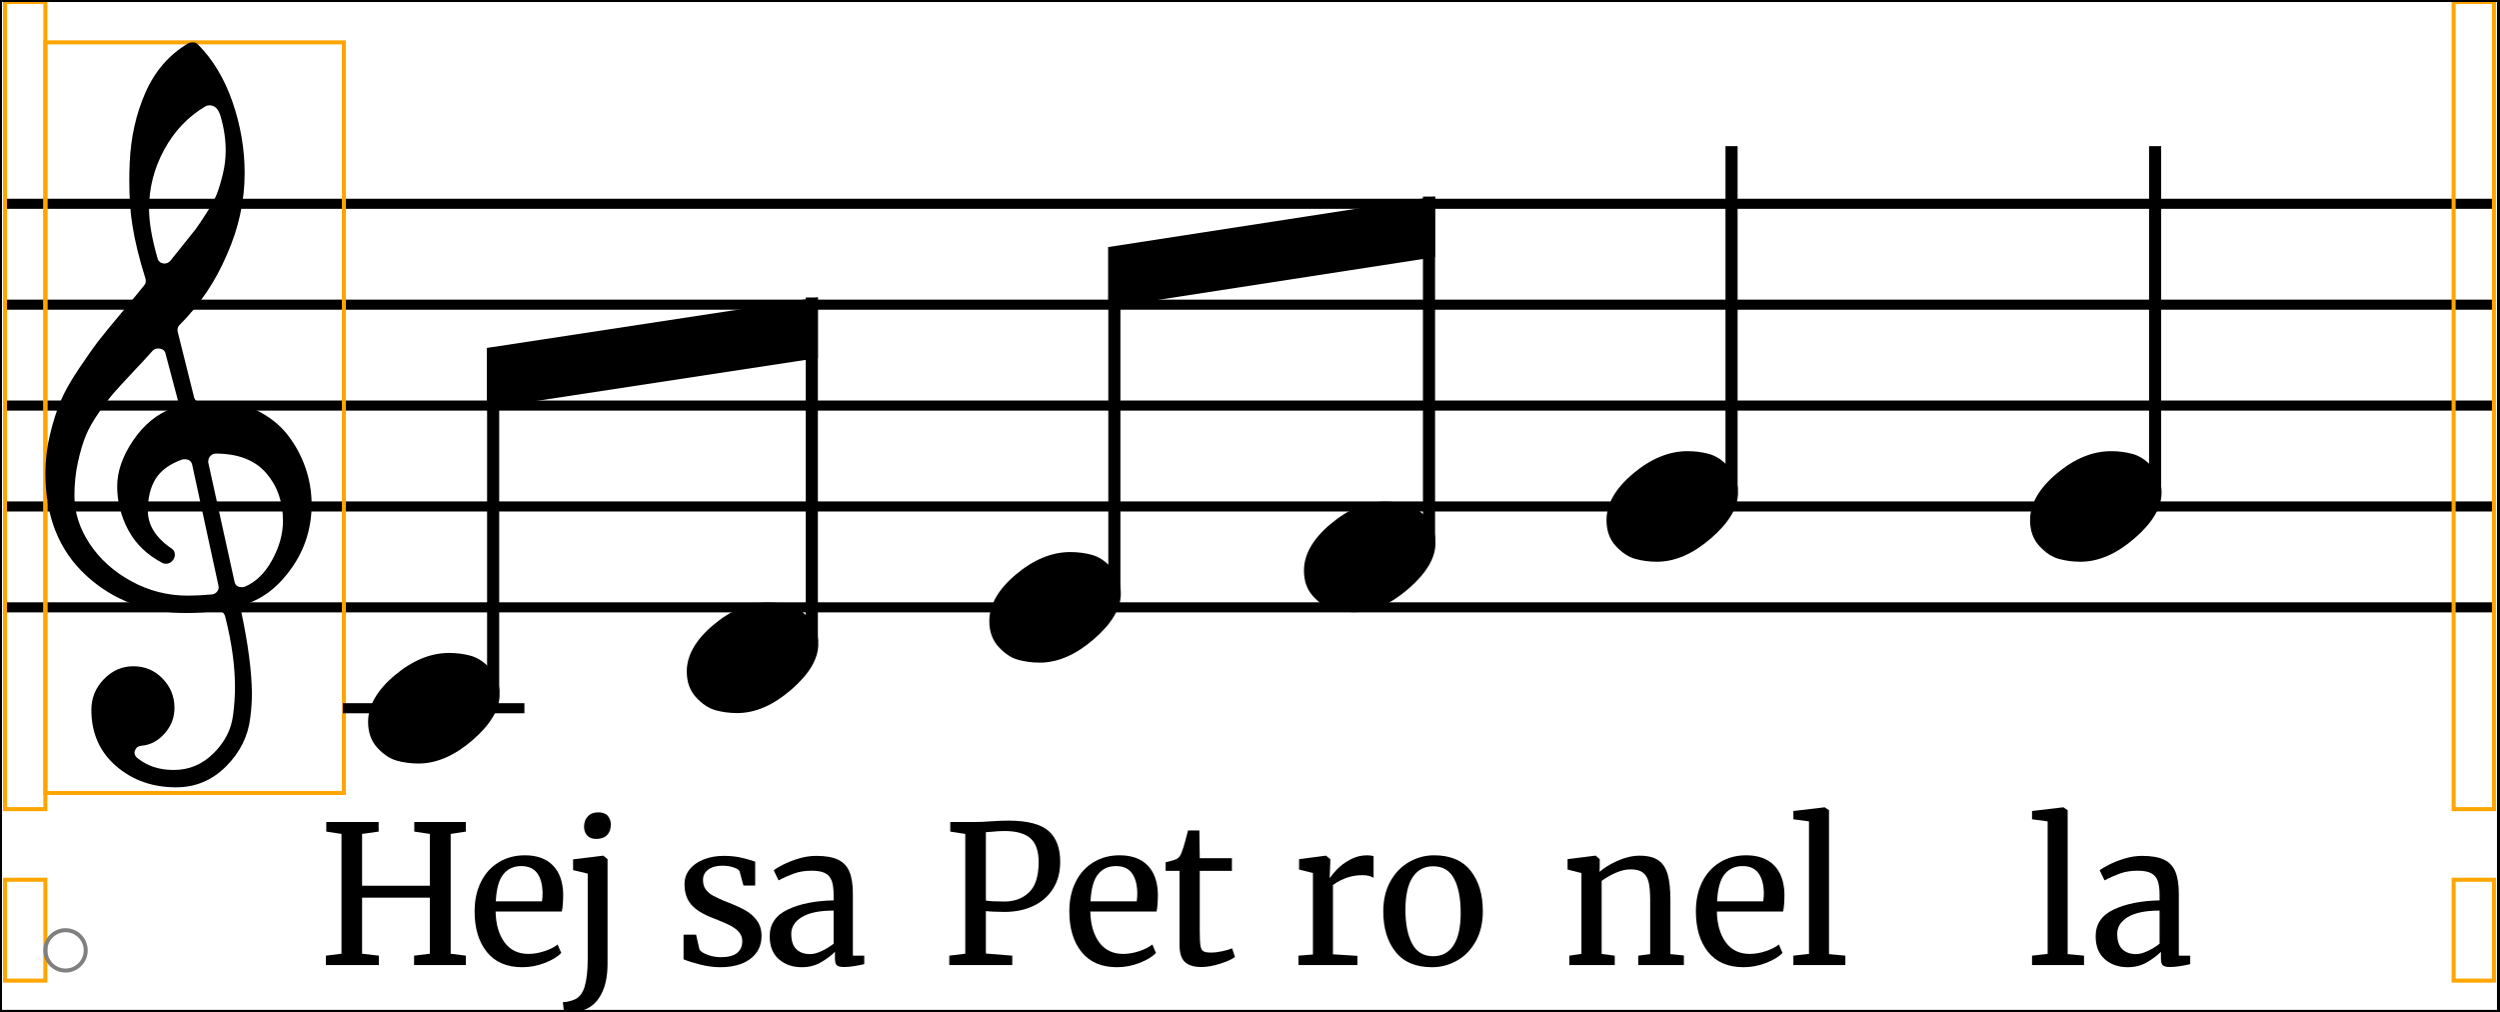
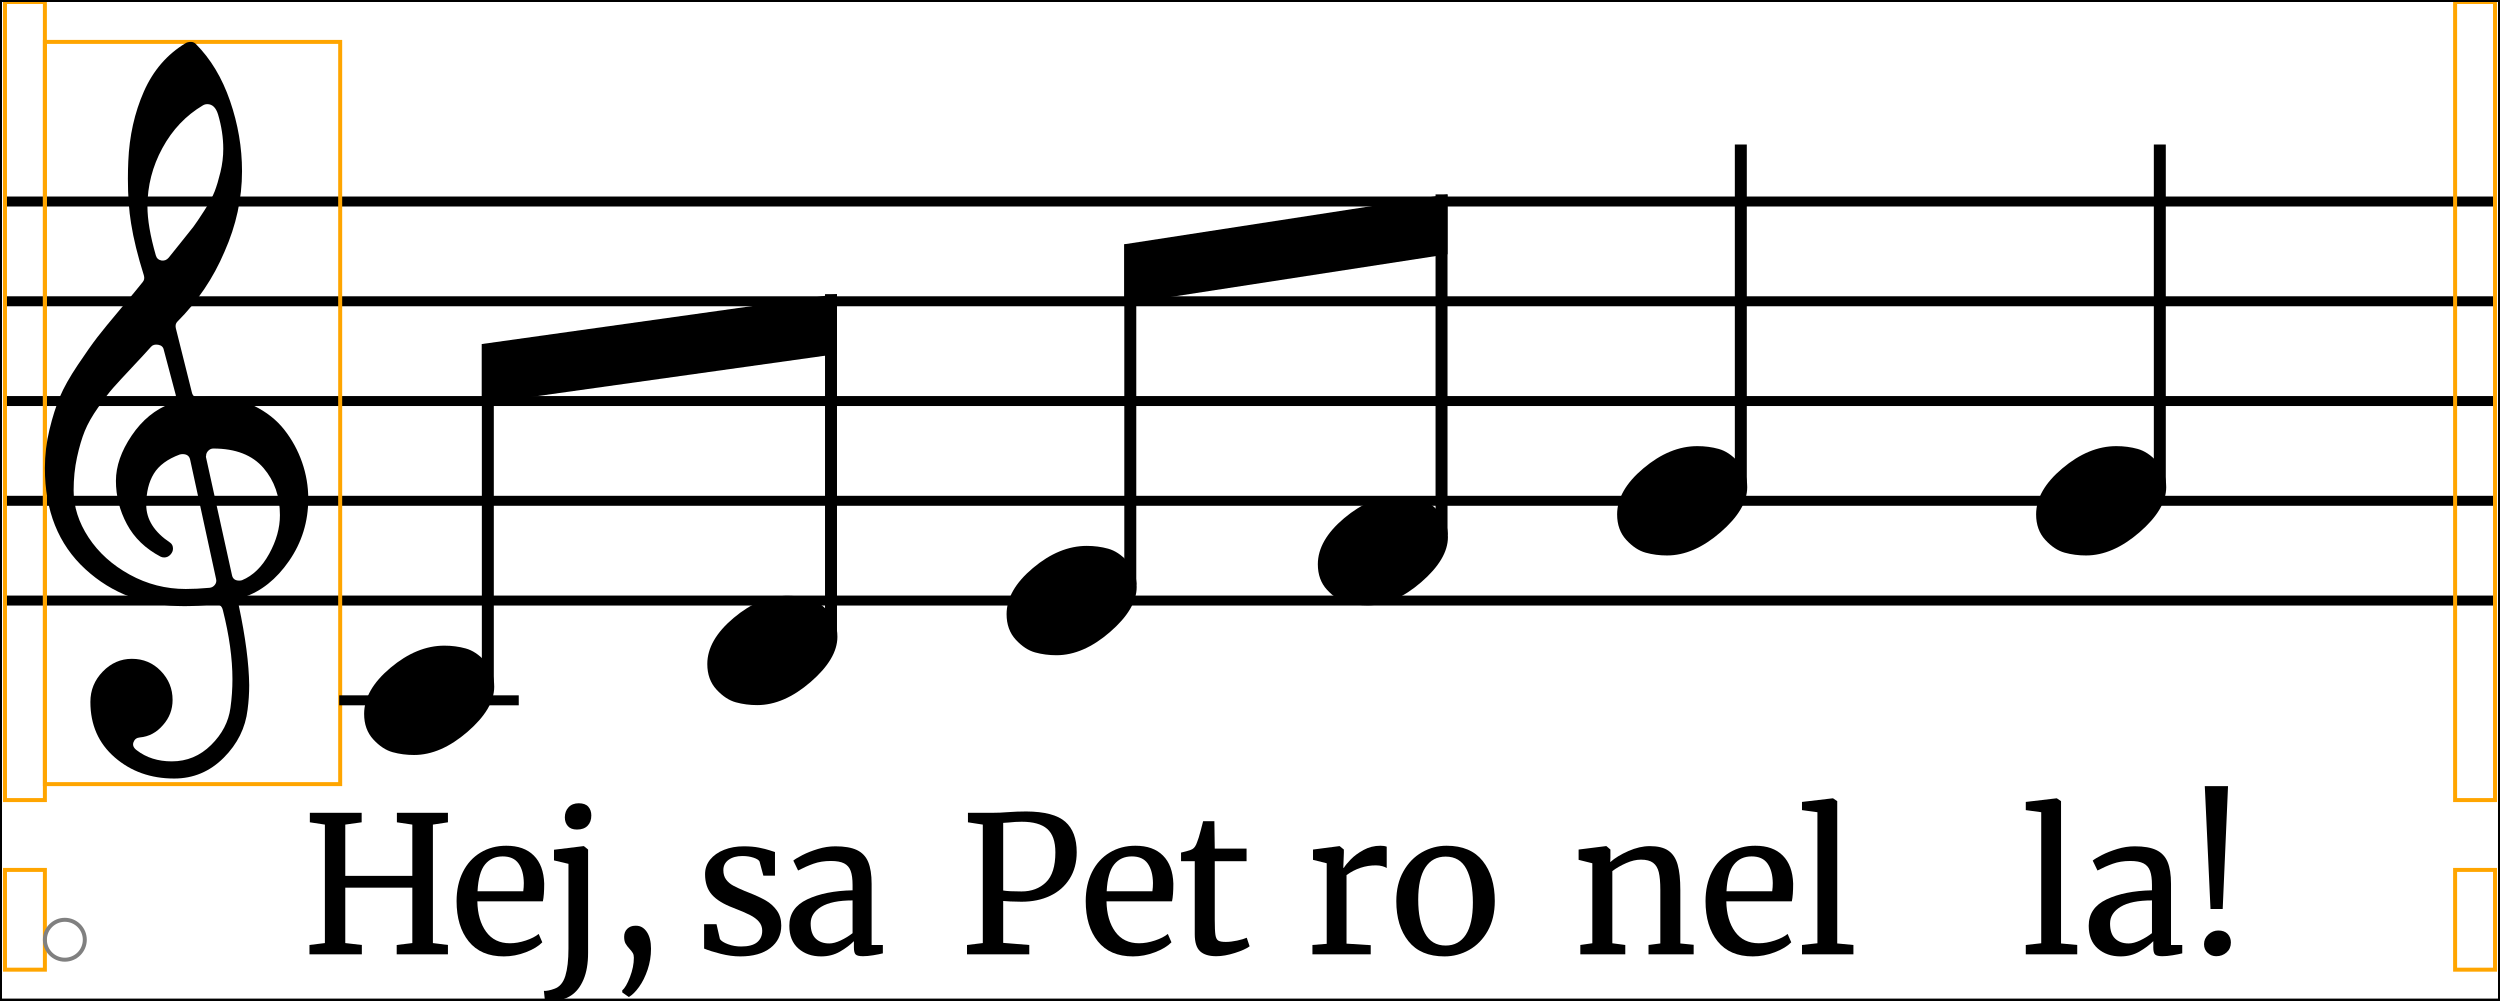
- <svg xmlns="http://www.w3.org/2000/svg" viewBox="0 0 619.5 250.749">
-   <line x1="1.25" y1="50.5" x2="618.25" y2="50.5" stroke="black" stroke-width="2.5" />
-   <line x1="1.25" y1="75.5" x2="618.25" y2="75.5" stroke="black" stroke-width="2.5" />
-   <line x1="1.25" y1="100.5" x2="618.25" y2="100.5" stroke="black" stroke-width="2.5" />
-   <line x1="1.25" y1="125.5" x2="618.25" y2="125.5" stroke="black" stroke-width="2.5" />
-   <line x1="1.25" y1="150.5" x2="618.25" y2="150.5" stroke="black" stroke-width="2.5" />
+ <svg xmlns="http://www.w3.org/2000/svg" viewBox="0 0 626.5 250.749">
+   <line x1="1.25" y1="50.5" x2="625.25" y2="50.5" stroke="black" stroke-width="2.5" />
+   <line x1="1.25" y1="75.5" x2="625.25" y2="75.5" stroke="black" stroke-width="2.5" />
+   <line x1="1.25" y1="100.5" x2="625.25" y2="100.5" stroke="black" stroke-width="2.5" />
+   <line x1="1.25" y1="125.5" x2="625.25" y2="125.5" stroke="black" stroke-width="2.5" />
+   <line x1="1.25" y1="150.5" x2="625.25" y2="150.5" stroke="black" stroke-width="2.5" />
  <rect x="1.25" y="0.5" width="10" height="200" stroke="orange" stroke-width="1" fill="none" />
  <rect x="1.25" y="218" width="10" height="25" stroke="orange" stroke-width="1" fill="none" />
  <rect x="11.25" y="10.5" width="74" height="186" stroke="orange" stroke-width="1" fill="none" />
  <path d="M 36.05 69 Q 33.75 61.7 32.85 56 Q 32.05 51.2 32.05 44.8 Q 32.05 42.6 32.15 40.4 Q 32.55 30.9 36.05 22.95 Q 39.55 15 46.55 10.8 Q 47.05 10.5 47.85 10.5 Q 48.55 10.5 49.05 11 Q 54.65 16.6 57.65 25.3 Q 60.65 34 60.65 42.9 Q 60.65 53.2 56.25 63.1 Q 52.05 73 44.45 80.6 Q 43.85 81.2 44.05 82.2 L 48.05 98.2 Q 48.35 99.8 50.05 99.6 Q 51.65 99.4 53.15 99.4 Q 58.95 99.4 63.65 101.7 Q 68.35 104 71.25 107.7 Q 74.15 111.4 75.7 115.85 Q 77.25 120.3 77.25 125 Q 77.25 133.6 72.45 140.55 Q 67.65 147.5 60.95 149.7 Q 59.55 150.2 59.85 151.8 Q 62.35 163.6 62.45 171.7 Q 62.45 174.8 62.05 177.8 Q 61.25 184.7 56.05 189.9 Q 50.85 195.1 43.65 195.1 Q 34.85 195.1 28.75 189.8 Q 22.65 184.5 22.65 175.9 Q 22.65 171.5 25.75 168.3 Q 28.85 165.1 33.05 165.1 Q 37.35 165.1 40.3 168.15 Q 43.25 171.2 43.25 175.4 Q 43.25 179 40.85 181.7 Q 38.45 184.5 35.05 184.8 Q 33.85 184.9 33.45 186 Q 33.05 187.1 34.25 188 Q 37.85 190.8 43.05 190.8 Q 48.75 190.8 52.9 186.7 Q 57.05 182.6 57.75 177.4 Q 58.25 173.8 58.25 170.2 Q 58.25 162.4 55.85 152.9 Q 55.45 151.2 53.65 151.4 Q 49.65 151.9 46.25 151.9 Q 31.45 151.9 21.35 142.6 Q 11.25 133.3 11.25 117.3 Q 11.25 112.4 12.4 107.65 Q 13.55 102.9 15 99.45 Q 16.45 96 19.5 91.45 Q 22.55 86.9 24.4 84.5 Q 26.25 82.1 30.25 77.35 Q 34.25 72.6 35.75 70.7 Q 36.35 70 36.05 69 Z M 51.65 114.7 L 58.15 144.2 Q 58.45 145.5 59.95 145.5 Q 60.35 145.5 60.65 145.4 Q 64.75 143.7 67.45 138.8 Q 70.15 133.9 70.15 129.1 Q 70.15 122.1 66.05 117.3 Q 61.85 112.4 53.45 112.4 Q 52.75 112.4 52.2 112.95 Q 51.65 113.5 51.65 114.2 Q 51.55 114.5 51.65 114.7 Z M 37.85 86.9 Q 36.25 88.7 33.1 92.05 Q 29.95 95.4 28.4 97.15 Q 26.85 98.9 24.6 102.1 Q 22.35 105.3 21.25 108 Q 20.15 110.7 19.3 114.6 Q 18.45 118.5 18.45 122.9 Q 18.45 129 22.2 134.7 Q 25.95 140.4 32.5 144 Q 39.05 147.6 46.55 147.6 Q 49.25 147.6 52.55 147.3 Q 53.35 147.2 53.85 146.55 Q 54.35 145.9 54.15 145.1 L 47.65 115.2 Q 47.35 113.8 45.75 113.8 Q 45.45 113.8 45.05 113.9 Q 40.45 115.6 38.55 118.7 Q 36.65 121.8 36.65 126.5 Q 36.65 132 42.65 136 Q 43.35 136.5 43.35 137.5 Q 43.35 138.3 42.7 139 Q 42.05 139.7 41.15 139.7 Q 40.65 139.7 40.25 139.5 Q 34.55 136.5 31.8 131.35 Q 29.05 126.2 29.05 120.5 Q 29.05 115 33 109.15 Q 36.95 103.3 42.85 101.1 Q 44.35 100.5 44.05 99 L 41.05 87.7 Q 40.85 86.6 39.65 86.4 Q 38.45 86.2 37.85 86.9 Z M 54.65 28.7 Q 53.85 26.1 51.95 26.1 Q 51.35 26.1 50.85 26.4 Q 44.45 30.2 40.7 37.1 Q 36.95 44 36.95 51.7 Q 36.95 56.7 39.05 64 Q 39.35 65.1 40.55 65.3 Q 41.55 65.4 42.25 64.6 Q 42.55 64.2 45.1 61.05 Q 47.65 57.9 48.45 56.85 Q 49.25 55.8 51.15 52.85 Q 53.05 49.9 53.8 47.95 Q 54.55 46 55.25 43.1 Q 55.95 40.2 55.95 37.3 Q 55.95 33.1 54.65 28.7 Z " fill="black" />
  <ellipse cx="16.25" cy="235.5" rx="5" ry="5" stroke="gray" stroke-width="1" fill="none" />
  <path d="M 91.25 178.9 Q 91.25 172.9 97.85 167.35 Q 104.45 161.8 111.35 161.8 Q 114.15 161.8 116.7 162.5 Q 119.25 163.2 121.55 165.7 Q 123.85 168.2 123.85 172.1 Q 123.85 177.6 117.15 183.4 Q 110.45 189.2 103.75 189.2 Q 100.95 189.2 98.4 188.5 Q 95.85 187.8 93.55 185.3 Q 91.25 182.8 91.25 178.9 Z " fill="black" />
  <rect x="85" y="174.25" width="45" height="2.5" fill="black" />
-   <path d="M 84.655 206.644 L 80.884 206.071 L 80.884 203.685 L 93.867 203.685 L 93.867 206.071 L 89.762 206.644 L 89.762 219.484 L 106.564 219.484 L 106.564 206.644 L 102.698 206.071 L 102.698 203.685 L 115.49 203.685 L 115.49 206.071 L 111.719 206.644 L 111.719 236.334 L 115.49 236.811 L 115.49 239.15 L 102.65 239.15 L 102.65 236.811 L 106.564 236.334 L 106.564 222.444 L 89.762 222.444 L 89.762 236.334 L 93.915 236.811 L 93.915 239.15 L 80.789 239.15 L 80.789 236.811 L 84.655 236.334 L 84.655 206.644 Z " fill="black" />
-   <path d="M 120.687 235.904 Q 117.656 232.133 117.656 225.833 Q 117.656 221.68 119.231 218.529 Q 120.806 215.379 123.647 213.661 Q 126.487 211.942 130.114 211.942 Q 134.554 211.942 137.012 214.401 Q 139.47 216.859 139.613 221.441 Q 139.613 224.353 139.279 225.88 L 122.859 225.88 Q 122.954 230.606 125.055 233.494 Q 127.155 236.381 131.021 236.381 Q 132.931 236.381 135.007 235.689 Q 137.083 234.997 138.229 234.043 L 139.136 236.143 Q 137.752 237.575 135.031 238.625 Q 132.31 239.675 129.494 239.675 Q 123.718 239.675 120.687 235.904 Z M 134.363 223.35 Q 134.506 222.348 134.506 221.298 Q 134.458 218.195 133.193 216.405 Q 131.928 214.615 129.207 214.615 Q 126.439 214.615 124.792 216.62 Q 123.145 218.625 122.907 223.35 L 134.363 223.35 Z " fill="black" />
-   <path d="M 145.55 207.026 Q 144.786 206.167 144.786 204.83 Q 144.786 203.303 145.717 202.3 Q 146.648 201.298 148.271 201.298 Q 149.894 201.298 150.657 202.157 Q 151.421 203.016 151.421 204.353 Q 151.421 205.976 150.49 206.93 Q 149.559 207.885 147.841 207.885 L 147.793 207.885 Q 146.314 207.885 145.55 207.026 Z M 142.065 212.945 L 149.464 212.038 L 149.559 212.038 L 150.61 212.897 L 150.61 238.816 Q 150.61 242.778 149.464 245.475 Q 148.318 248.171 146.361 249.46 Q 144.404 250.749 141.97 250.749 Q 140.108 250.749 139.774 250.558 L 139.536 248.315 Q 139.917 248.362 140.657 248.219 Q 141.397 248.076 142.161 247.79 Q 144.118 247.121 144.906 244.568 Q 145.693 242.014 145.693 237.718 L 145.693 216.477 L 142.065 215.618 L 142.065 212.945 Z " fill="black" />
-   <path d="M 170.25 166.4 Q 170.25 160.4 176.85 154.85 Q 183.45 149.3 190.35 149.3 Q 193.15 149.3 195.7 150 Q 198.25 150.7 200.55 153.2 Q 202.85 155.7 202.85 159.6 Q 202.85 165.1 196.15 170.9 Q 189.45 176.7 182.75 176.7 Q 179.95 176.7 177.4 176 Q 174.85 175.3 172.55 172.8 Q 170.25 170.3 170.25 166.4 Z " fill="black" />
-   <path d="M 173.414 235.331 Q 173.892 236.047 175.443 236.62 Q 176.994 237.193 178.713 237.193 Q 181.433 237.193 182.722 236.143 Q 184.011 235.093 184.011 233.231 Q 184.011 231.942 183.199 230.988 Q 182.388 230.033 180.932 229.293 Q 179.476 228.553 176.756 227.503 Q 173.08 226.119 171.386 224.186 Q 169.691 222.253 169.691 219.102 Q 169.691 217.002 170.956 215.427 Q 172.221 213.852 174.441 212.969 Q 176.66 212.086 179.381 212.086 Q 181.577 212.086 183.223 212.42 Q 184.87 212.754 185.873 213.088 Q 186.875 213.422 187.209 213.518 L 187.209 219.436 L 184.297 219.436 L 183.343 215.904 Q 183.056 215.331 181.815 214.926 Q 180.574 214.52 179.047 214.52 Q 176.899 214.52 175.586 215.475 Q 174.273 216.429 174.273 218.052 Q 174.273 219.484 174.966 220.415 Q 175.658 221.346 176.708 221.918 Q 177.758 222.491 179.572 223.255 L 180.526 223.637 Q 183.199 224.687 184.87 225.642 Q 186.541 226.596 187.662 228.148 Q 188.784 229.699 188.784 231.942 Q 188.784 235.475 186.04 237.575 Q 183.295 239.675 178.522 239.675 Q 176.183 239.675 173.629 239.031 Q 171.075 238.386 169.452 237.718 L 169.452 231.608 L 172.555 231.608 L 173.414 235.331 Z " fill="black" />
-   <path d="M 195.294 225.379 Q 199.781 223.255 206.654 223.112 L 206.654 221.775 Q 206.654 219.532 206.177 218.243 Q 205.699 216.954 204.53 216.358 Q 203.361 215.761 201.213 215.761 Q 198.778 215.761 196.845 216.453 Q 194.912 217.145 193.003 218.148 L 191.809 215.666 Q 192.43 215.14 194.1 214.281 Q 195.771 213.422 197.967 212.754 Q 200.162 212.086 202.358 212.086 Q 205.747 212.086 207.728 213.016 Q 209.709 213.947 210.568 216 Q 211.427 218.052 211.427 221.489 L 211.427 236.811 L 214.244 236.811 L 214.244 238.911 Q 213.289 239.15 211.833 239.389 Q 210.377 239.627 209.279 239.627 Q 207.943 239.627 207.466 239.222 Q 206.988 238.816 206.988 237.432 L 206.988 235.856 Q 205.556 237.288 203.48 238.482 Q 201.404 239.675 198.778 239.675 Q 195.341 239.675 193.074 237.694 Q 190.807 235.713 190.807 231.99 Q 190.807 227.503 195.294 225.379 Z M 203.695 235.666 Q 205.318 234.902 206.654 233.852 L 206.654 225.642 Q 201.451 225.642 198.802 227.241 Q 196.153 228.84 196.153 231.417 Q 196.153 233.995 197.418 235.212 Q 198.683 236.429 200.831 236.429 Q 202.072 236.429 203.695 235.666 Z " fill="black" />
-   <path d="M 245.25 153.9 Q 245.25 147.9 251.85 142.35 Q 258.45 136.8 265.35 136.8 Q 268.15 136.8 270.7 137.5 Q 273.25 138.2 275.55 140.7 Q 277.85 143.2 277.85 147.1 Q 277.85 152.6 271.15 158.4 Q 264.45 164.2 257.75 164.2 Q 254.95 164.2 252.4 163.5 Q 249.85 162.8 247.55 160.3 Q 245.25 157.8 245.25 153.9 Z " fill="black" />
-   <path d="M 239.291 206.644 L 235.568 206.071 L 235.568 203.685 L 241.917 203.685 Q 243.635 203.685 245.306 203.541 Q 247.883 203.35 250.174 203.35 Q 257.096 203.398 259.96 205.928 Q 262.824 208.458 262.824 213.565 Q 262.824 217.384 261.058 220.2 Q 259.291 223.016 256.165 224.496 Q 253.038 225.976 248.981 225.976 Q 247.597 225.976 246.165 225.904 Q 244.733 225.833 244.399 225.785 L 244.399 236.286 L 250.938 236.811 L 250.938 239.15 L 235.33 239.15 L 235.33 236.811 L 239.291 236.334 L 239.291 206.644 Z M 248.981 223.398 Q 252.752 223.398 255.115 221.107 Q 257.478 218.816 257.478 213.613 Q 257.478 209.508 255.425 207.718 Q 253.373 205.928 249.029 205.928 Q 247.501 205.928 245.783 206.119 Q 244.733 206.214 244.399 206.214 L 244.399 223.16 Q 245.735 223.398 248.981 223.398 Z " fill="black" />
-   <path d="M 268.116 235.904 Q 265.085 232.133 265.085 225.833 Q 265.085 221.68 266.66 218.529 Q 268.235 215.379 271.075 213.661 Q 273.915 211.942 277.543 211.942 Q 281.982 211.942 284.441 214.401 Q 286.899 216.859 287.042 221.441 Q 287.042 224.353 286.708 225.88 L 270.288 225.88 Q 270.383 230.606 272.483 233.494 Q 274.584 236.381 278.45 236.381 Q 280.359 236.381 282.436 235.689 Q 284.512 234.997 285.658 234.043 L 286.565 236.143 Q 285.18 237.575 282.46 238.625 Q 279.739 239.675 276.923 239.675 Q 271.147 239.675 268.116 235.904 Z M 281.791 223.35 Q 281.935 222.348 281.935 221.298 Q 281.887 218.195 280.622 216.405 Q 279.357 214.615 276.636 214.615 Q 273.868 214.615 272.221 216.62 Q 270.574 218.625 270.336 223.35 L 281.791 223.35 Z " fill="black" />
-   <path d="M 293.742 238.386 Q 292.406 237.145 292.406 234.138 L 292.406 215.809 L 288.969 215.809 L 288.969 213.661 Q 289.208 213.613 290.306 213.327 Q 291.404 213.04 291.785 212.802 Q 292.549 212.372 292.979 211.083 Q 293.361 210.176 293.886 208.171 Q 294.411 206.167 294.506 205.785 L 297.322 205.785 L 297.418 212.658 L 305.389 212.658 L 305.389 215.809 L 297.418 215.809 L 297.418 230.463 Q 297.418 233.183 297.585 234.281 Q 297.752 235.379 298.301 235.713 Q 298.85 236.047 300.186 236.047 Q 301.475 236.047 303.026 235.713 Q 304.578 235.379 305.437 234.997 L 306.153 237.145 Q 305.007 238.004 302.454 238.816 Q 299.9 239.627 297.8 239.627 Q 295.079 239.627 293.742 238.386 Z " fill="black" />
-   <path d="M 323.25 141.4 Q 323.25 135.4 329.85 129.85 Q 336.45 124.3 343.35 124.3 Q 346.15 124.3 348.7 125 Q 351.25 125.7 353.55 128.2 Q 355.85 130.7 355.85 134.6 Q 355.85 140.1 349.15 145.9 Q 342.45 151.7 335.75 151.7 Q 332.95 151.7 330.4 151 Q 327.85 150.3 325.55 147.8 Q 323.25 145.3 323.25 141.4 Z " fill="black" />
-   <path d="M 321.896 236.811 L 325.476 236.525 L 325.476 216.334 L 322.039 215.475 L 322.039 212.897 L 328.626 212.038 L 328.721 212.038 L 329.771 212.897 L 329.771 213.756 L 329.628 217.479 L 329.771 217.479 Q 330.249 216.668 331.49 215.379 Q 332.731 214.09 334.688 213.016 Q 336.645 211.942 338.936 211.942 Q 339.891 211.942 340.511 212.181 L 340.511 217.527 Q 340.177 217.288 339.437 217.074 Q 338.697 216.859 337.791 216.859 Q 333.829 216.859 330.44 219.293 L 330.44 236.477 L 336.502 236.859 L 336.502 239.15 L 321.896 239.15 L 321.896 236.811 Z " fill="black" />
-   <path d="M 344.682 218.386 Q 346.448 215.236 349.336 213.589 Q 352.224 211.942 355.517 211.942 Q 361.532 211.942 364.563 215.761 Q 367.594 219.58 367.594 225.785 Q 367.594 230.129 365.828 233.279 Q 364.061 236.429 361.174 238.052 Q 358.286 239.675 354.992 239.675 Q 348.978 239.675 345.947 235.856 Q 342.916 232.038 342.916 225.833 Q 342.916 221.537 344.682 218.386 Z M 360.338 234.234 Q 362.104 231.513 362.104 226.167 Q 362.104 220.868 360.481 217.766 Q 358.859 214.663 355.279 214.663 Q 351.985 214.663 350.195 217.384 Q 348.405 220.105 348.405 225.451 Q 348.405 230.749 350.076 233.852 Q 351.746 236.954 355.279 236.954 Q 358.572 236.954 360.338 234.234 Z " fill="black" />
-   <path d="M 398.25 128.9 Q 398.25 122.9 404.85 117.35 Q 411.45 111.8 418.35 111.8 Q 421.15 111.8 423.7 112.5 Q 426.25 113.2 428.55 115.7 Q 430.85 118.2 430.85 122.1 Q 430.85 127.6 424.15 133.4 Q 417.45 139.2 410.75 139.2 Q 407.95 139.2 405.4 138.5 Q 402.85 137.8 400.55 135.3 Q 398.25 132.8 398.25 128.9 Z " fill="black" />
-   <path d="M 392.037 216.334 L 388.6 215.475 L 388.6 212.897 L 395.426 212.038 L 395.569 212.038 L 396.571 212.897 L 396.571 214.902 L 396.524 216.047 Q 398.242 214.52 401.058 213.279 Q 403.875 212.038 406.452 212.038 Q 409.459 212.038 411.106 213.183 Q 412.753 214.329 413.421 216.692 Q 414.089 219.055 414.089 223.064 L 414.089 236.429 L 417.431 236.763 L 417.431 239.15 L 406.118 239.15 L 406.118 236.811 L 409.077 236.429 L 409.077 223.016 Q 409.077 220.2 408.696 218.601 Q 408.314 217.002 407.264 216.214 Q 406.213 215.427 404.209 215.427 Q 402.49 215.427 400.533 216.286 Q 398.576 217.145 397.049 218.291 L 397.049 236.381 L 400.295 236.811 L 400.295 239.15 L 389.03 239.15 L 389.03 236.811 L 392.037 236.381 L 392.037 216.334 Z " fill="black" />
-   <path d="M 423.439 235.904 Q 420.408 232.133 420.408 225.833 Q 420.408 221.68 421.983 218.529 Q 423.558 215.379 426.398 213.661 Q 429.238 211.942 432.866 211.942 Q 437.305 211.942 439.764 214.401 Q 442.222 216.859 442.365 221.441 Q 442.365 224.353 442.031 225.88 L 425.611 225.88 Q 425.706 230.606 427.807 233.494 Q 429.907 236.381 433.773 236.381 Q 435.682 236.381 437.759 235.689 Q 439.835 234.997 440.981 234.043 L 441.888 236.143 Q 440.503 237.575 437.783 238.625 Q 435.062 239.675 432.246 239.675 Q 426.47 239.675 423.439 235.904 Z M 437.114 223.35 Q 437.258 222.348 437.258 221.298 Q 437.21 218.195 435.945 216.405 Q 434.68 214.615 431.959 214.615 Q 429.191 214.615 427.544 216.62 Q 425.897 218.625 425.659 223.35 L 437.114 223.35 Z " fill="black" />
-   <path d="M 448.445 203.541 L 444.579 203.016 L 444.579 200.964 L 452.264 200.057 L 452.359 200.057 L 453.409 200.773 L 453.409 236.429 L 457.466 236.811 L 457.466 239.15 L 444.579 239.15 L 444.579 236.811 L 448.445 236.381 L 448.445 203.541 Z " fill="black" />
-   <path d="M 503.25 128.9 Q 503.25 122.9 509.85 117.35 Q 516.45 111.8 523.35 111.8 Q 526.15 111.8 528.7 112.5 Q 531.25 113.2 533.55 115.7 Q 535.85 118.2 535.85 122.1 Q 535.85 127.6 529.15 133.4 Q 522.45 139.2 515.75 139.2 Q 512.95 139.2 510.4 138.5 Q 507.85 137.8 505.55 135.3 Q 503.25 132.8 503.25 128.9 Z " fill="black" />
-   <path d="M 507.608 203.541 L 503.741 203.016 L 503.741 200.964 L 511.426 200.057 L 511.522 200.057 L 512.572 200.773 L 512.572 236.429 L 516.629 236.811 L 516.629 239.15 L 503.741 239.15 L 503.741 236.811 L 507.608 236.381 L 507.608 203.541 Z " fill="black" />
-   <path d="M 523.998 225.379 Q 528.485 223.255 535.358 223.112 L 535.358 221.775 Q 535.358 219.532 534.881 218.243 Q 534.404 216.954 533.234 216.358 Q 532.065 215.761 529.917 215.761 Q 527.482 215.761 525.549 216.453 Q 523.616 217.145 521.707 218.148 L 520.513 215.666 Q 521.134 215.14 522.804 214.281 Q 524.475 213.422 526.671 212.754 Q 528.867 212.086 531.062 212.086 Q 534.451 212.086 536.432 213.016 Q 538.413 213.947 539.272 216 Q 540.131 218.052 540.131 221.489 L 540.131 236.811 L 542.948 236.811 L 542.948 238.911 Q 541.993 239.15 540.537 239.389 Q 539.081 239.627 537.984 239.627 Q 536.647 239.627 536.17 239.222 Q 535.692 238.816 535.692 237.432 L 535.692 235.856 Q 534.26 237.288 532.184 238.482 Q 530.108 239.675 527.482 239.675 Q 524.046 239.675 521.778 237.694 Q 519.511 235.713 519.511 231.99 Q 519.511 227.503 523.998 225.379 Z M 532.399 235.666 Q 534.022 234.902 535.358 233.852 L 535.358 225.642 Q 530.155 225.642 527.506 227.241 Q 524.857 228.84 524.857 231.417 Q 524.857 233.995 526.122 235.212 Q 527.387 236.429 529.535 236.429 Q 530.776 236.429 532.399 235.666 Z " fill="black" />
-   <rect x="608.25" y="0.5" width="10" height="200" stroke="orange" stroke-width="1" fill="none" />
-   <rect x="608.25" y="218" width="10" height="25" stroke="orange" stroke-width="1" fill="none" />
+   <path d="M 81.419 206.644 L 77.648 206.071 L 77.648 203.685 L 90.631 203.685 L 90.631 206.071 L 86.526 206.644 L 86.526 219.484 L 103.328 219.484 L 103.328 206.644 L 99.462 206.071 L 99.462 203.685 L 112.254 203.685 L 112.254 206.071 L 108.483 206.644 L 108.483 236.334 L 112.254 236.811 L 112.254 239.15 L 99.414 239.15 L 99.414 236.811 L 103.328 236.334 L 103.328 222.444 L 86.526 222.444 L 86.526 236.334 L 90.679 236.811 L 90.679 239.15 L 77.553 239.15 L 77.553 236.811 L 81.419 236.334 L 81.419 206.644 Z " fill="black" />
+   <path d="M 117.451 235.904 Q 114.42 232.133 114.42 225.833 Q 114.42 221.68 115.995 218.529 Q 117.571 215.379 120.411 213.661 Q 123.251 211.942 126.878 211.942 Q 131.318 211.942 133.776 214.401 Q 136.234 216.859 136.377 221.441 Q 136.377 224.353 136.043 225.88 L 119.623 225.88 Q 119.719 230.606 121.819 233.494 Q 123.919 236.381 127.785 236.381 Q 129.695 236.381 131.771 235.689 Q 133.847 234.997 134.993 234.043 L 135.9 236.143 Q 134.516 237.575 131.795 238.625 Q 129.074 239.675 126.258 239.675 Q 120.482 239.675 117.451 235.904 Z M 131.127 223.35 Q 131.27 222.348 131.27 221.298 Q 131.222 218.195 129.957 216.405 Q 128.692 214.615 125.972 214.615 Q 123.203 214.615 121.556 216.62 Q 119.91 218.625 119.671 223.35 L 131.127 223.35 Z " fill="black" />
+   <path d="M 142.314 207.026 Q 141.55 206.167 141.55 204.83 Q 141.55 203.303 142.481 202.3 Q 143.412 201.298 145.035 201.298 Q 146.658 201.298 147.421 202.157 Q 148.185 203.016 148.185 204.353 Q 148.185 205.976 147.254 206.93 Q 146.324 207.885 144.605 207.885 L 144.557 207.885 Q 143.078 207.885 142.314 207.026 Z M 138.83 212.945 L 146.228 212.038 L 146.324 212.038 L 147.374 212.897 L 147.374 238.816 Q 147.374 242.778 146.228 245.475 Q 145.083 248.171 143.125 249.46 Q 141.168 250.749 138.734 250.749 Q 136.873 250.749 136.538 250.558 L 136.3 248.315 Q 136.682 248.362 137.421 248.219 Q 138.161 248.076 138.925 247.79 Q 140.882 247.121 141.67 244.568 Q 142.457 242.014 142.457 237.718 L 142.457 216.477 L 138.83 215.618 L 138.83 212.945 Z " fill="black" />
+   <path d="M 162.093 233.541 Q 163.143 235.093 163.143 237.766 Q 163.143 240.487 162.284 243.016 Q 161.425 245.546 160.136 247.336 Q 158.847 249.126 157.606 249.842 L 157.559 249.842 L 155.936 248.697 L 155.936 248.171 Q 156.89 247.408 157.869 244.854 Q 158.847 242.3 158.847 240.009 Q 158.847 239.293 158.585 238.84 Q 158.322 238.386 157.75 237.766 Q 157.081 237.05 156.747 236.429 Q 156.413 235.809 156.413 234.759 Q 156.413 233.518 157.201 232.754 Q 157.988 231.99 159.182 231.99 L 159.42 231.99 Q 161.043 231.99 162.093 233.541 Z " fill="black" />
+   <path d="M 177.25 166.4 Q 177.25 160.4 183.85 154.85 Q 190.45 149.3 197.35 149.3 Q 200.15 149.3 202.7 150 Q 205.25 150.7 207.55 153.2 Q 209.85 155.7 209.85 159.6 Q 209.85 165.1 203.15 170.9 Q 196.45 176.7 189.75 176.7 Q 186.95 176.7 184.4 176 Q 181.85 175.3 179.55 172.8 Q 177.25 170.3 177.25 166.4 Z " fill="black" />
+   <path d="M 180.414 235.331 Q 180.892 236.047 182.443 236.62 Q 183.994 237.193 185.713 237.193 Q 188.433 237.193 189.722 236.143 Q 191.011 235.093 191.011 233.231 Q 191.011 231.942 190.199 230.988 Q 189.388 230.033 187.932 229.293 Q 186.476 228.553 183.756 227.503 Q 180.08 226.119 178.386 224.186 Q 176.691 222.253 176.691 219.102 Q 176.691 217.002 177.956 215.427 Q 179.221 213.852 181.441 212.969 Q 183.66 212.086 186.381 212.086 Q 188.577 212.086 190.223 212.42 Q 191.87 212.754 192.873 213.088 Q 193.875 213.422 194.209 213.518 L 194.209 219.436 L 191.297 219.436 L 190.343 215.904 Q 190.056 215.331 188.815 214.926 Q 187.574 214.52 186.047 214.52 Q 183.899 214.52 182.586 215.475 Q 181.273 216.429 181.273 218.052 Q 181.273 219.484 181.966 220.415 Q 182.658 221.346 183.708 221.918 Q 184.758 222.491 186.572 223.255 L 187.526 223.637 Q 190.199 224.687 191.87 225.642 Q 193.541 226.596 194.662 228.148 Q 195.784 229.699 195.784 231.942 Q 195.784 235.475 193.04 237.575 Q 190.295 239.675 185.522 239.675 Q 183.183 239.675 180.629 239.031 Q 178.075 238.386 176.452 237.718 L 176.452 231.608 L 179.555 231.608 L 180.414 235.331 Z " fill="black" />
+   <path d="M 202.294 225.379 Q 206.781 223.255 213.654 223.112 L 213.654 221.775 Q 213.654 219.532 213.177 218.243 Q 212.699 216.954 211.53 216.358 Q 210.361 215.761 208.213 215.761 Q 205.778 215.761 203.845 216.453 Q 201.912 217.145 200.003 218.148 L 198.809 215.666 Q 199.43 215.14 201.1 214.281 Q 202.771 213.422 204.967 212.754 Q 207.162 212.086 209.358 212.086 Q 212.747 212.086 214.728 213.016 Q 216.709 213.947 217.568 216 Q 218.427 218.052 218.427 221.489 L 218.427 236.811 L 221.244 236.811 L 221.244 238.911 Q 220.289 239.15 218.833 239.389 Q 217.377 239.627 216.279 239.627 Q 214.943 239.627 214.466 239.222 Q 213.988 238.816 213.988 237.432 L 213.988 235.856 Q 212.556 237.288 210.48 238.482 Q 208.404 239.675 205.778 239.675 Q 202.341 239.675 200.074 237.694 Q 197.807 235.713 197.807 231.99 Q 197.807 227.503 202.294 225.379 Z M 210.695 235.666 Q 212.318 234.902 213.654 233.852 L 213.654 225.642 Q 208.451 225.642 205.802 227.241 Q 203.153 228.84 203.153 231.417 Q 203.153 233.995 204.418 235.212 Q 205.683 236.429 207.831 236.429 Q 209.072 236.429 210.695 235.666 Z " fill="black" />
+   <path d="M 252.25 153.9 Q 252.25 147.9 258.85 142.35 Q 265.45 136.8 272.35 136.8 Q 275.15 136.8 277.7 137.5 Q 280.25 138.2 282.55 140.7 Q 284.85 143.2 284.85 147.1 Q 284.85 152.6 278.15 158.4 Q 271.45 164.2 264.75 164.2 Q 261.95 164.2 259.4 163.5 Q 256.85 162.8 254.55 160.3 Q 252.25 157.8 252.25 153.9 Z " fill="black" />
+   <path d="M 246.291 206.644 L 242.568 206.071 L 242.568 203.685 L 248.917 203.685 Q 250.635 203.685 252.306 203.541 Q 254.883 203.35 257.174 203.35 Q 264.096 203.398 266.96 205.928 Q 269.824 208.458 269.824 213.565 Q 269.824 217.384 268.058 220.2 Q 266.291 223.016 263.165 224.496 Q 260.038 225.976 255.981 225.976 Q 254.597 225.976 253.165 225.904 Q 251.733 225.833 251.399 225.785 L 251.399 236.286 L 257.938 236.811 L 257.938 239.15 L 242.33 239.15 L 242.33 236.811 L 246.291 236.334 L 246.291 206.644 Z M 255.981 223.398 Q 259.752 223.398 262.115 221.107 Q 264.478 218.816 264.478 213.613 Q 264.478 209.508 262.425 207.718 Q 260.373 205.928 256.029 205.928 Q 254.501 205.928 252.783 206.119 Q 251.733 206.214 251.399 206.214 L 251.399 223.16 Q 252.735 223.398 255.981 223.398 Z " fill="black" />
+   <path d="M 275.116 235.904 Q 272.085 232.133 272.085 225.833 Q 272.085 221.68 273.66 218.529 Q 275.235 215.379 278.075 213.661 Q 280.915 211.942 284.543 211.942 Q 288.982 211.942 291.441 214.401 Q 293.899 216.859 294.042 221.441 Q 294.042 224.353 293.708 225.88 L 277.288 225.88 Q 277.383 230.606 279.483 233.494 Q 281.584 236.381 285.45 236.381 Q 287.359 236.381 289.436 235.689 Q 291.512 234.997 292.658 234.043 L 293.565 236.143 Q 292.18 237.575 289.46 238.625 Q 286.739 239.675 283.923 239.675 Q 278.147 239.675 275.116 235.904 Z M 288.791 223.35 Q 288.935 222.348 288.935 221.298 Q 288.887 218.195 287.622 216.405 Q 286.357 214.615 283.636 214.615 Q 280.868 214.615 279.221 216.62 Q 277.574 218.625 277.336 223.35 L 288.791 223.35 Z " fill="black" />
+   <path d="M 300.742 238.386 Q 299.406 237.145 299.406 234.138 L 299.406 215.809 L 295.969 215.809 L 295.969 213.661 Q 296.208 213.613 297.306 213.327 Q 298.404 213.04 298.785 212.802 Q 299.549 212.372 299.979 211.083 Q 300.361 210.176 300.886 208.171 Q 301.411 206.167 301.506 205.785 L 304.322 205.785 L 304.418 212.658 L 312.389 212.658 L 312.389 215.809 L 304.418 215.809 L 304.418 230.463 Q 304.418 233.183 304.585 234.281 Q 304.752 235.379 305.301 235.713 Q 305.85 236.047 307.186 236.047 Q 308.475 236.047 310.026 235.713 Q 311.578 235.379 312.437 234.997 L 313.153 237.145 Q 312.007 238.004 309.454 238.816 Q 306.9 239.627 304.8 239.627 Q 302.079 239.627 300.742 238.386 Z " fill="black" />
+   <path d="M 330.25 141.4 Q 330.25 135.4 336.85 129.85 Q 343.45 124.3 350.35 124.3 Q 353.15 124.3 355.7 125 Q 358.25 125.7 360.55 128.2 Q 362.85 130.7 362.85 134.6 Q 362.85 140.1 356.15 145.9 Q 349.45 151.7 342.75 151.7 Q 339.95 151.7 337.4 151 Q 334.85 150.3 332.55 147.8 Q 330.25 145.3 330.25 141.4 Z " fill="black" />
+   <path d="M 328.896 236.811 L 332.476 236.525 L 332.476 216.334 L 329.039 215.475 L 329.039 212.897 L 335.626 212.038 L 335.721 212.038 L 336.771 212.897 L 336.771 213.756 L 336.628 217.479 L 336.771 217.479 Q 337.249 216.668 338.49 215.379 Q 339.731 214.09 341.688 213.016 Q 343.645 211.942 345.936 211.942 Q 346.891 211.942 347.511 212.181 L 347.511 217.527 Q 347.177 217.288 346.437 217.074 Q 345.697 216.859 344.791 216.859 Q 340.829 216.859 337.44 219.293 L 337.44 236.477 L 343.502 236.859 L 343.502 239.15 L 328.896 239.15 L 328.896 236.811 Z " fill="black" />
+   <path d="M 351.682 218.386 Q 353.448 215.236 356.336 213.589 Q 359.224 211.942 362.517 211.942 Q 368.532 211.942 371.563 215.761 Q 374.594 219.58 374.594 225.785 Q 374.594 230.129 372.828 233.279 Q 371.061 236.429 368.174 238.052 Q 365.286 239.675 361.992 239.675 Q 355.978 239.675 352.947 235.856 Q 349.916 232.038 349.916 225.833 Q 349.916 221.537 351.682 218.386 Z M 367.338 234.234 Q 369.104 231.513 369.104 226.167 Q 369.104 220.868 367.481 217.766 Q 365.859 214.663 362.279 214.663 Q 358.985 214.663 357.195 217.384 Q 355.405 220.105 355.405 225.451 Q 355.405 230.749 357.076 233.852 Q 358.746 236.954 362.279 236.954 Q 365.572 236.954 367.338 234.234 Z " fill="black" />
+   <path d="M 405.25 128.9 Q 405.25 122.9 411.85 117.35 Q 418.45 111.8 425.35 111.8 Q 428.15 111.8 430.7 112.5 Q 433.25 113.2 435.55 115.7 Q 437.85 118.2 437.85 122.1 Q 437.85 127.6 431.15 133.4 Q 424.45 139.2 417.75 139.2 Q 414.95 139.2 412.4 138.5 Q 409.85 137.8 407.55 135.3 Q 405.25 132.8 405.25 128.9 Z " fill="black" />
+   <path d="M 399.037 216.334 L 395.6 215.475 L 395.6 212.897 L 402.426 212.038 L 402.569 212.038 L 403.571 212.897 L 403.571 214.902 L 403.524 216.047 Q 405.242 214.52 408.058 213.279 Q 410.875 212.038 413.452 212.038 Q 416.459 212.038 418.106 213.183 Q 419.753 214.329 420.421 216.692 Q 421.089 219.055 421.089 223.064 L 421.089 236.429 L 424.431 236.763 L 424.431 239.15 L 413.118 239.15 L 413.118 236.811 L 416.077 236.429 L 416.077 223.016 Q 416.077 220.2 415.696 218.601 Q 415.314 217.002 414.264 216.214 Q 413.213 215.427 411.209 215.427 Q 409.49 215.427 407.533 216.286 Q 405.576 217.145 404.049 218.291 L 404.049 236.381 L 407.295 236.811 L 407.295 239.15 L 396.03 239.15 L 396.03 236.811 L 399.037 236.381 L 399.037 216.334 Z " fill="black" />
+   <path d="M 430.439 235.904 Q 427.408 232.133 427.408 225.833 Q 427.408 221.68 428.983 218.529 Q 430.558 215.379 433.398 213.661 Q 436.238 211.942 439.866 211.942 Q 444.305 211.942 446.764 214.401 Q 449.222 216.859 449.365 221.441 Q 449.365 224.353 449.031 225.88 L 432.611 225.88 Q 432.706 230.606 434.807 233.494 Q 436.907 236.381 440.773 236.381 Q 442.682 236.381 444.759 235.689 Q 446.835 234.997 447.981 234.043 L 448.888 236.143 Q 447.503 237.575 444.783 238.625 Q 442.062 239.675 439.246 239.675 Q 433.47 239.675 430.439 235.904 Z M 444.114 223.35 Q 444.258 222.348 444.258 221.298 Q 444.21 218.195 442.945 216.405 Q 441.68 214.615 438.959 214.615 Q 436.191 214.615 434.544 216.62 Q 432.897 218.625 432.659 223.35 L 444.114 223.35 Z " fill="black" />
+   <path d="M 455.445 203.541 L 451.579 203.016 L 451.579 200.964 L 459.264 200.057 L 459.359 200.057 L 460.409 200.773 L 460.409 236.429 L 464.466 236.811 L 464.466 239.15 L 451.579 239.15 L 451.579 236.811 L 455.445 236.381 L 455.445 203.541 Z " fill="black" />
+   <path d="M 510.25 128.9 Q 510.25 122.9 516.85 117.35 Q 523.45 111.8 530.35 111.8 Q 533.15 111.8 535.7 112.5 Q 538.25 113.2 540.55 115.7 Q 542.85 118.2 542.85 122.1 Q 542.85 127.6 536.15 133.4 Q 529.45 139.2 522.75 139.2 Q 519.95 139.2 517.4 138.5 Q 514.85 137.8 512.55 135.3 Q 510.25 132.8 510.25 128.9 Z " fill="black" />
+   <path d="M 511.531 203.541 L 507.664 203.016 L 507.664 200.964 L 515.349 200.057 L 515.445 200.057 L 516.495 200.773 L 516.495 236.429 L 520.552 236.811 L 520.552 239.15 L 507.664 239.15 L 507.664 236.811 L 511.531 236.381 L 511.531 203.541 Z " fill="black" />
+   <path d="M 527.921 225.379 Q 532.408 223.255 539.281 223.112 L 539.281 221.775 Q 539.281 219.532 538.804 218.243 Q 538.327 216.954 537.157 216.358 Q 535.988 215.761 533.84 215.761 Q 531.405 215.761 529.472 216.453 Q 527.539 217.145 525.63 218.148 L 524.437 215.666 Q 525.057 215.14 526.728 214.281 Q 528.398 213.422 530.594 212.754 Q 532.79 212.086 534.986 212.086 Q 538.375 212.086 540.355 213.016 Q 542.336 213.947 543.196 216 Q 544.055 218.052 544.055 221.489 L 544.055 236.811 L 546.871 236.811 L 546.871 238.911 Q 545.916 239.15 544.46 239.389 Q 543.005 239.627 541.907 239.627 Q 540.57 239.627 540.093 239.222 Q 539.616 238.816 539.616 237.432 L 539.616 235.856 Q 538.184 237.288 536.107 238.482 Q 534.031 239.675 531.405 239.675 Q 527.969 239.675 525.702 237.694 Q 523.434 235.713 523.434 231.99 Q 523.434 227.503 527.921 225.379 Z M 536.322 235.666 Q 537.945 234.902 539.281 233.852 L 539.281 225.642 Q 534.079 225.642 531.429 227.241 Q 528.78 228.84 528.78 231.417 Q 528.78 233.995 530.045 235.212 Q 531.31 236.429 533.458 236.429 Q 534.699 236.429 536.322 235.666 Z " fill="black" />
+   <path d="M 557.008 227.79 L 553.953 227.79 L 552.521 197.002 L 558.345 197.002 L 557.008 227.79 Z M 553.428 234.186 Q 554.526 233.183 555.91 233.183 Q 557.438 233.183 558.249 234.043 Q 559.061 234.902 559.061 236.191 Q 559.061 237.718 557.987 238.673 Q 556.913 239.627 555.385 239.627 Q 554.144 239.627 553.237 238.792 Q 552.33 237.957 552.33 236.62 Q 552.33 235.188 553.428 234.186 Z " fill="black" />
+   <rect x="615.25" y="0.5" width="10" height="200" stroke="orange" stroke-width="1" fill="none" />
+   <rect x="615.25" y="218" width="10" height="25" stroke="orange" stroke-width="1" fill="none" />
  <line x1="122.25" y1="86.214" x2="122.25" y2="171.5" stroke="black" stroke-width="3" />
-   <line x1="201.25" y1="73.714" x2="201.25" y2="159" stroke="black" stroke-width="3" />
-   <path d="M 120.75 86.214 L 202.75 73.714 L 202.75 88.714 L 120.75 101.214 " fill="black" />
-   <line x1="276.25" y1="61.214" x2="276.25" y2="146.5" stroke="black" stroke-width="3" />
-   <line x1="354.25" y1="48.714" x2="354.25" y2="134" stroke="black" stroke-width="3" />
-   <path d="M 274.75 61.214 L 355.75 48.714 L 355.75 63.714 L 274.75 76.214 " fill="black" />
-   <line x1="429.25" y1="36.214" x2="429.25" y2="121.5" stroke="black" stroke-width="3" />
-   <line x1="534.25" y1="36.214" x2="534.25" y2="121.5" stroke="black" stroke-width="3" />
-   <rect x="0" y="0" width="619.5" height="250.749" stroke="black" stroke-width="1" fill="none" />
+   <line x1="208.25" y1="73.714" x2="208.25" y2="159" stroke="black" stroke-width="3" />
+   <path d="M 120.75 86.214 L 209.75 73.714 L 209.75 88.714 L 120.75 101.214 " fill="black" />
+   <line x1="283.25" y1="61.214" x2="283.25" y2="146.5" stroke="black" stroke-width="3" />
+   <line x1="361.25" y1="48.714" x2="361.25" y2="134" stroke="black" stroke-width="3" />
+   <path d="M 281.75 61.214 L 362.75 48.714 L 362.75 63.714 L 281.75 76.214 " fill="black" />
+   <line x1="436.25" y1="36.214" x2="436.25" y2="121.5" stroke="black" stroke-width="3" />
+   <line x1="541.25" y1="36.214" x2="541.25" y2="121.5" stroke="black" stroke-width="3" />
+   <rect x="0" y="0" width="626.5" height="250.749" stroke="black" stroke-width="1" fill="none" />
</svg>
